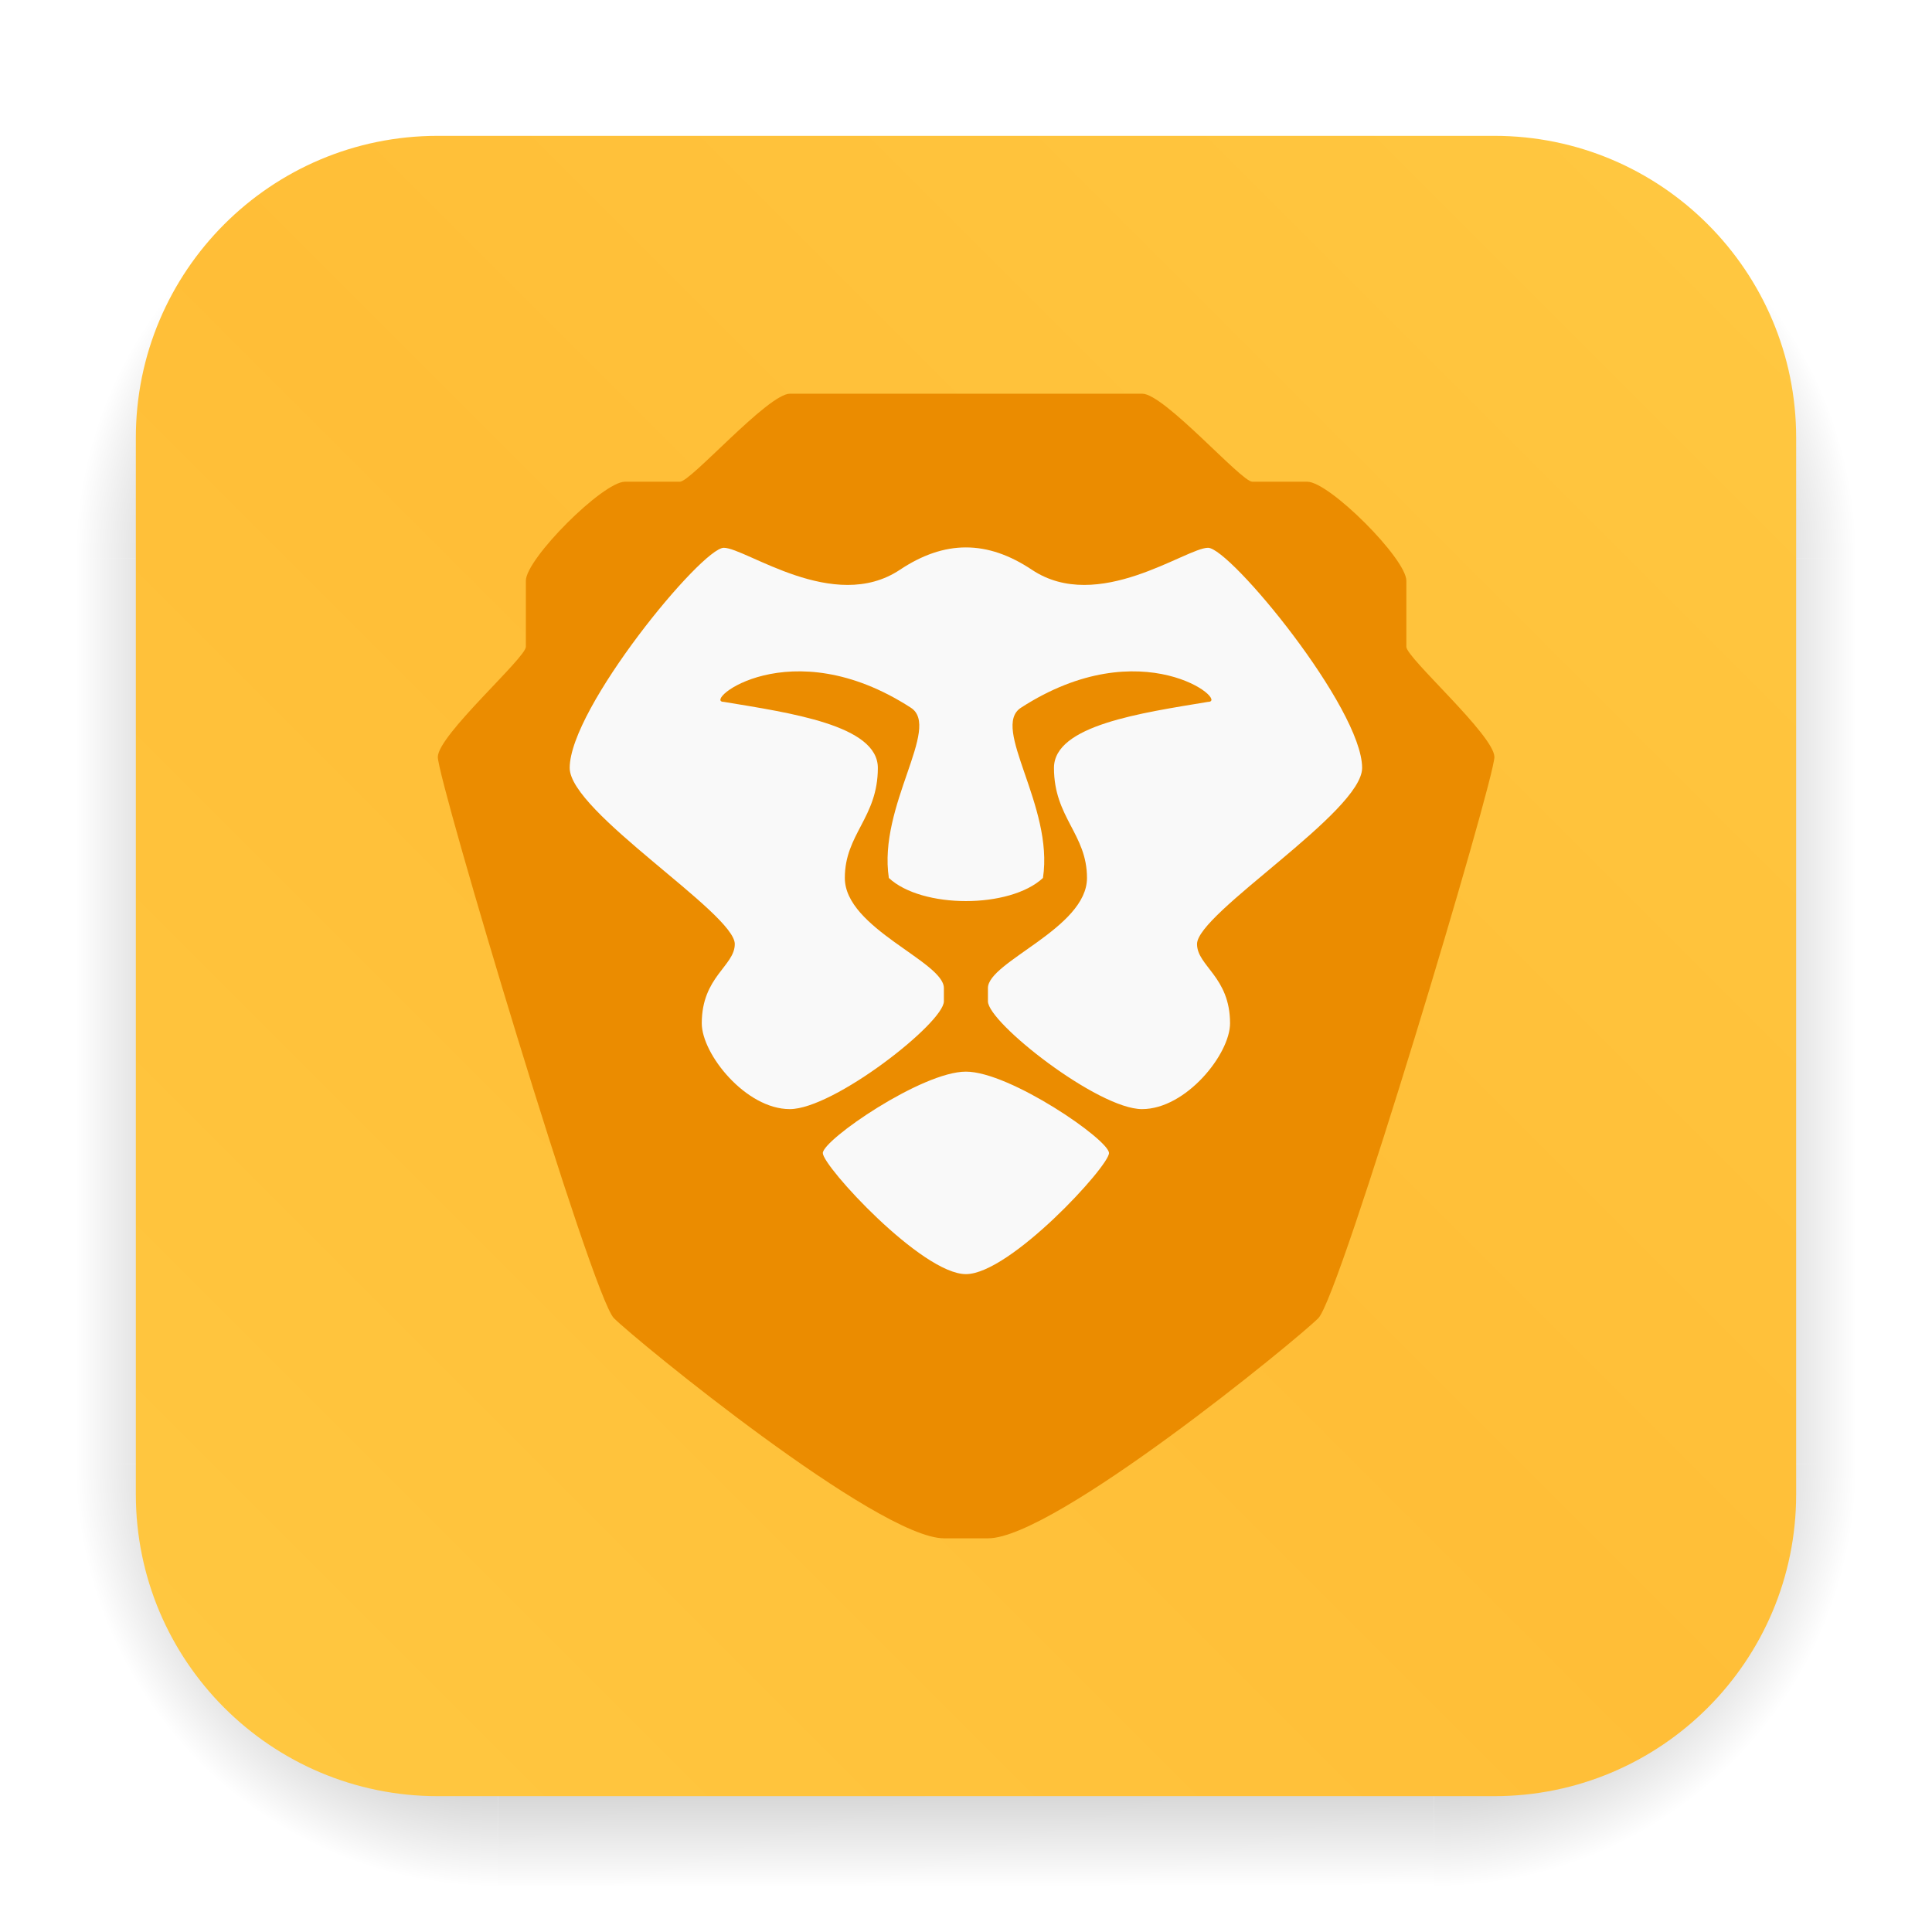
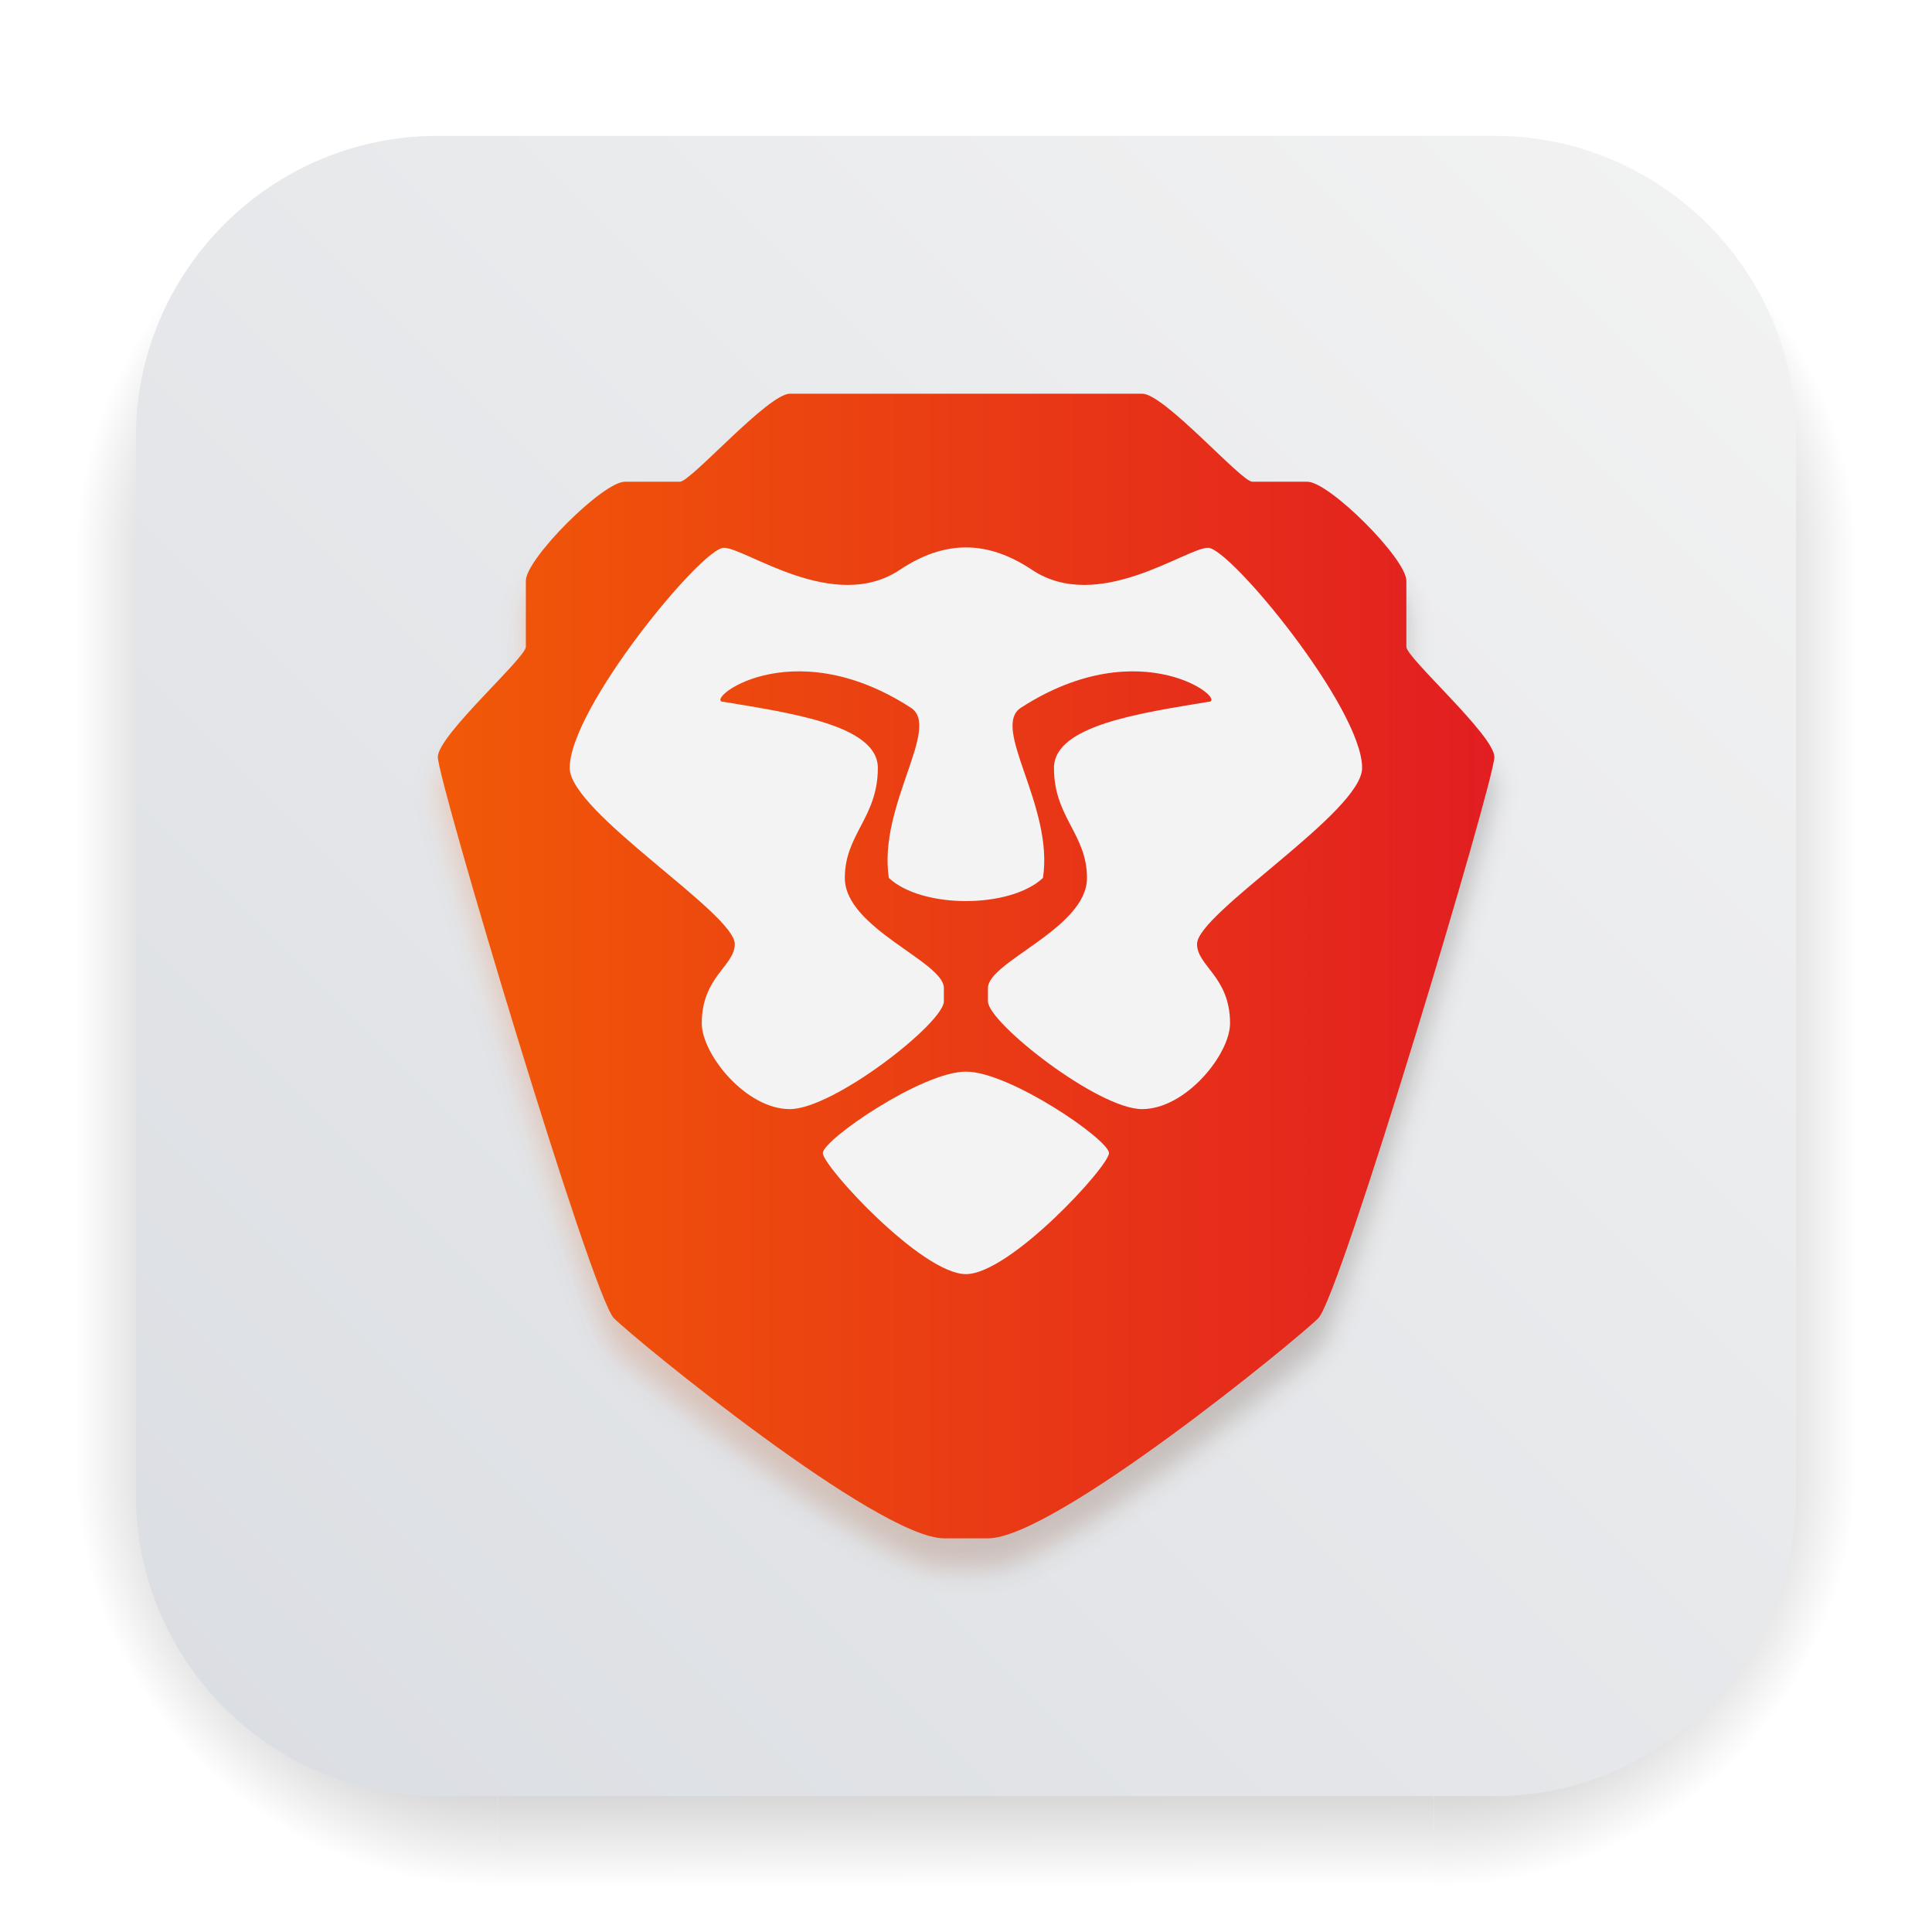
- <svg xmlns="http://www.w3.org/2000/svg" width="64" height="64" version="1.1" viewBox="0 0 64 64">
-   <defs>
+ <svg xmlns="http://www.w3.org/2000/svg" xmlns:xlink="http://www.w3.org/1999/xlink" width="64" height="64" version="1.1" viewBox="0 0 64 64" id="svg20">
+   <defs id="defs19">
+     <linearGradient id="linearGradient22">
+       <stop style="stop-color:#f15907;stop-opacity:1;" offset="0" id="stop21" />
+       <stop style="stop-color:#000000;stop-opacity:1;" offset="1" id="stop22" />
+     </linearGradient>
+     <linearGradient id="linearGradient1">
+       <stop style="stop-color:#f15907;stop-opacity:1;" offset="0" id="stop2" />
+       <stop style="stop-color:#e21e21;stop-opacity:1;" offset="1" id="stop20" />
+     </linearGradient>
    <filter id="filter2076" x="-.048" y="-.048" width="1.096" height="1.096" color-interpolation-filters="sRGB">
-       <feGaussianBlur stdDeviation="1.1" />
+       <feGaussianBlur stdDeviation="1.1" id="feGaussianBlur1" />
    </filter>
    <linearGradient id="linearGradient2070" x1="145" x2="200" y1="59" y2="4" gradientTransform="translate(-140.5 .5)" gradientUnits="userSpaceOnUse">
-       <stop stop-color="#ffc841" offset="0" />
-       <stop stop-color="#ffbe37" offset=".492" />
-       <stop stop-color="#ffc841" offset="1" />
+       <stop stop-color="#f7ce43" offset="0" id="stop1" style="stop-color:#dadde2;stop-opacity:1;" />
+       <stop stop-color="#f7ce43" offset="1" id="stop3" style="stop-color:#f3f3f3;stop-opacity:1;" />
    </linearGradient>
    <radialGradient id="gradient_ds_br" cx="0" cy="0" r="1" gradientUnits="userSpaceOnUse" gradientTransform="matrix(13.9984,0.00477622,-0.00477841,14.0048,47.5016,48.4952)">
-       <stop offset="0.65" id="stop1" />
-       <stop offset="1" stop-opacity="0" id="stop2" />
+       <stop offset="0.65" id="stop4" />
+       <stop offset="1" stop-opacity="0" id="stop5" />
    </radialGradient>
    <linearGradient id="gradient_ds_b" x1="30.449" y1="48.5" x2="30.492" y2="62.5" gradientUnits="userSpaceOnUse">
-       <stop offset="0.654" id="stop3" />
-       <stop offset="1" stop-opacity="0" id="stop4" />
+       <stop offset="0.654" id="stop6" />
+       <stop offset="1" stop-opacity="0" id="stop7" />
    </linearGradient>
    <radialGradient id="gradient_ds_bl" cx="0" cy="0" r="1" gradientUnits="userSpaceOnUse" gradientTransform="matrix(0,14,-14,0,16.5,48.5)">
-       <stop offset="0.65" id="stop5" />
-       <stop offset="1" stop-opacity="0" id="stop6" />
+       <stop offset="0.65" id="stop8" />
+       <stop offset="1" stop-opacity="0" id="stop9" />
    </radialGradient>
    <linearGradient id="gradient_ds_r" x1="47.5" y1="33.5" x2="61.5" y2="33.501" gradientUnits="userSpaceOnUse">
-       <stop offset="0.649" id="stop7" />
-       <stop offset="1" stop-opacity="0" id="stop8" />
+       <stop offset="0.649" id="stop10" />
+       <stop offset="1" stop-opacity="0" id="stop11" />
    </linearGradient>
    <linearGradient id="gradient_ds_l" x1="16.5" y1="33.895" x2="2.5" y2="33.895" gradientUnits="userSpaceOnUse">
-       <stop offset="0.649" id="stop9" />
-       <stop offset="1" stop-opacity="0" id="stop10" />
+       <stop offset="0.649" id="stop12" />
+       <stop offset="1" stop-opacity="0" id="stop13" />
    </linearGradient>
    <radialGradient id="gradient_ds_tr" cx="0" cy="0" r="1" gradientTransform="matrix(0.00843236,-14,14.0084,0.0189842,47.4916,18.5)" gradientUnits="userSpaceOnUse">
-       <stop offset="0.65" id="stop11" />
-       <stop offset="1" stop-opacity="0" id="stop12" />
+       <stop offset="0.65" id="stop14" />
+       <stop offset="1" stop-opacity="0" id="stop15" />
    </radialGradient>
    <linearGradient id="gradient_ds_t" x1="29.98" y1="18.5" x2="29.916" y2="4.5" gradientUnits="userSpaceOnUse">
-       <stop offset="0.649" id="stop13" />
-       <stop offset="1" stop-opacity="0" id="stop14" />
+       <stop offset="0.649" id="stop16" />
+       <stop offset="1" stop-opacity="0" id="stop17" />
    </linearGradient>
    <radialGradient id="gradient_ds_tl" cx="0" cy="0" r="1" gradientTransform="matrix(-0.00843236,-14,-14.0084,0.0189842,16.5084,18.5)" gradientUnits="userSpaceOnUse">
-       <stop offset="0.65" id="stop15" />
-       <stop offset="1" stop-opacity="0" id="stop16" />
+       <stop offset="0.65" id="stop18" />
+       <stop offset="1" stop-opacity="0" id="stop19" />
    </radialGradient>
+     <linearGradient xlink:href="#linearGradient1" id="linearGradient20" x1="88.207" y1="36.746" x2="128.206" y2="36.746" gradientUnits="userSpaceOnUse" />
+     <linearGradient xlink:href="#linearGradient22" id="linearGradient21" gradientUnits="userSpaceOnUse" x1="88.207" y1="36.746" x2="128.206" y2="36.746" gradientTransform="translate(0,1.142653)" />
+     <filter style="color-interpolation-filters:sRGB" id="filter22" x="-0.028" y="-0.026" width="1.056" height="1.052">
+       <feGaussianBlur stdDeviation="0.469" id="feGaussianBlur22" />
+     </filter>
  </defs>
  <g id="ds" opacity="0.25">
    <path id="ds-br" d="m 47.5,48.5 h 14 v 14 h -14 z" fill="url(#gradient_ds_br)" style="fill:url(#gradient_ds_br)" />
    <path id="ds-b" d="m 16.5,48.5 h 31 v 14 h -31 z" fill="url(#gradient_ds_b)" style="fill:url(#gradient_ds_b)" />
    <path id="ds-bl" d="m 2.5,48.5 h 14 v 14 h -14 z" fill="url(#gradient_ds_bl)" style="fill:url(#gradient_ds_bl)" />
    <path id="ds-r" d="m 47.5,18.5 h 14 v 30 h -14 z" fill="url(#gradient_ds_r)" style="fill:url(#gradient_ds_r)" />
    <path id="ds-l" d="m 2.5,18.5 h 14 v 30 h -14 z" fill="url(#gradient_ds_l)" style="fill:url(#gradient_ds_l)" />
    <path id="ds-tr" d="m 47.5,4.5 h 14 v 14 h -14 z" fill="url(#gradient_ds_tr)" style="fill:url(#gradient_ds_tr)" />
    <path id="ds-t" d="m 16.5,4.5 h 31 v 14 h -31 z" fill="url(#gradient_ds_t)" style="fill:url(#gradient_ds_t)" />
    <path id="ds-tl" d="m 16.5,4.5 h -14 v 14 h 14 z" fill="url(#gradient_ds_tl)" style="fill:url(#gradient_ds_tl)" />
  </g>
  <rect x="4.5" y="4.5" width="55" height="55" rx="10" fill="url(#linearGradient2070)" id="bg" />
  <g transform="matrix(.875 0 0 .875 -62.678 -.15257)" stroke-width=".952" id="art">
-     <path d="m101.54 15.079c-0.833 0-3.75 3.333-4.167 3.333h-2.083c-0.833 0-3.75 2.917-3.75 3.75v2.5c0 0.417-3.315 3.333-3.333 4.167-0.018 0.833 5.833 20.417 6.667 21.25 0.833 0.833 10 8.334 12.5 8.334h1.667c2.5 0 11.666-7.5 12.5-8.334 0.833-0.833 6.683-20.417 6.667-21.25-0.018-0.828-3.333-3.75-3.333-4.167v-2.5c0-0.833-2.917-3.75-3.75-3.75h-2.083c-0.417 0-3.333-3.333-4.167-3.333z" fill="#eb8c00" />
-     <path d="m108.2 20.899c-0.83 0-1.657 0.285-2.5 0.847-2.5 1.667-5.833-0.833-6.667-0.833-0.833 0-5.833 6.072-5.833 8.334 0 1.667 6.25 5.5 6.25 6.667 0 0.833-1.25 1.233-1.25 3.002 0 1.165 1.667 3.248 3.333 3.248 1.667 0 5.837-3.272 5.833-4.082v-0.502c0-1-3.75-2.26-3.75-4.167 0-1.667 1.25-2.283 1.25-4.167 0-1.62-3.333-2.083-5.833-2.5-0.833 0 2.5-2.742 7.083 0.222 1.16 0.75-1.25 3.715-0.833 6.445 0.625 0.583 1.772 0.875 2.917 0.875 1.147 0 2.292-0.292 2.917-0.875 0.417-2.73-1.993-5.695-0.833-6.445 4.583-2.963 7.917-0.222 7.083-0.222-2.5 0.417-5.833 0.88-5.833 2.5 0 1.883 1.25 2.5 1.25 4.167 0 1.907-3.75 3.167-3.75 4.167v0.502c-3e-3 0.81 4.167 4.082 5.833 4.082s3.333-2.083 3.333-3.248c0-1.767-1.25-2.168-1.25-3.002 0-1.167 6.25-5 6.25-6.667 0-2.262-5-8.334-5.833-8.334s-4.167 2.5-6.667 0.833c-0.843-0.562-1.667-0.847-2.5-0.847zm0 19.846c-1.667 0-5.417 2.583-5.417 3.083s3.75 4.583 5.417 4.583 5.417-4.083 5.417-4.583-3.75-3.083-5.417-3.083z" fill="#f9f9f9" />
+     <path d="m 101.54,16.222 c -0.833,0 -3.75,3.333 -4.167,3.333 H 95.29 c -0.833,0 -3.75,2.917 -3.75,3.75 v 2.5 c 0,0.417 -3.315,3.333 -3.333,4.167 -0.018,0.833 5.833,20.417 6.667,21.25 0.833,0.833 10,8.334 12.5,8.334 h 1.667 c 2.5,0 11.666,-7.5 12.5,-8.334 0.833,-0.833 6.683,-20.417 6.667,-21.25 -0.018,-0.828 -3.333,-3.75 -3.333,-4.167 v -2.5 c 0,-0.833 -2.917,-3.75 -3.75,-3.75 h -2.083 c -0.417,0 -3.333,-3.333 -4.167,-3.333 z" fill="#ea9800" id="path19-5" style="display:inline;opacity:0.2;fill:url(#linearGradient21);fill-opacity:1;filter:url(#filter22)" />
+     <path d="m101.54 15.079c-0.833 0-3.75 3.333-4.167 3.333h-2.083c-0.833 0-3.75 2.917-3.75 3.75v2.5c0 0.417-3.315 3.333-3.333 4.167-0.018 0.833 5.833 20.417 6.667 21.25 0.833 0.833 10 8.334 12.5 8.334h1.667c2.5 0 11.666-7.5 12.5-8.334 0.833-0.833 6.683-20.417 6.667-21.25-0.018-0.828-3.333-3.75-3.333-4.167v-2.5c0-0.833-2.917-3.75-3.75-3.75h-2.083c-0.417 0-3.333-3.333-4.167-3.333z" fill="#ea9800" id="path19" style="fill:url(#linearGradient20);fill-opacity:1" />
+     <path d="m108.2 20.899c-0.83 0-1.657 0.285-2.5 0.847-2.5 1.667-5.833-0.833-6.667-0.833-0.833 0-5.833 6.072-5.833 8.334 0 1.667 6.25 5.5 6.25 6.667 0 0.833-1.25 1.233-1.25 3.002 0 1.165 1.667 3.248 3.333 3.248 1.667 0 5.837-3.272 5.833-4.082v-0.502c0-1-3.75-2.26-3.75-4.167 0-1.667 1.25-2.283 1.25-4.167 0-1.62-3.333-2.083-5.833-2.5-0.833 0 2.5-2.742 7.083 0.222 1.16 0.75-1.25 3.715-0.833 6.445 0.625 0.583 1.772 0.875 2.917 0.875 1.147 0 2.292-0.292 2.917-0.875 0.417-2.73-1.993-5.695-0.833-6.445 4.583-2.963 7.917-0.222 7.083-0.222-2.5 0.417-5.833 0.88-5.833 2.5 0 1.883 1.25 2.5 1.25 4.167 0 1.907-3.75 3.167-3.75 4.167v0.502c-3e-3 0.81 4.167 4.082 5.833 4.082s3.333-2.083 3.333-3.248c0-1.767-1.25-2.168-1.25-3.002 0-1.167 6.25-5 6.25-6.667 0-2.262-5-8.334-5.833-8.334s-4.167 2.5-6.667 0.833c-0.843-0.562-1.667-0.847-2.5-0.847zm0 19.846c-1.667 0-5.417 2.583-5.417 3.083s3.75 4.583 5.417 4.583 5.417-4.083 5.417-4.583-3.75-3.083-5.417-3.083z" fill="#f3f3f3" id="path20" />
  </g>
</svg>
